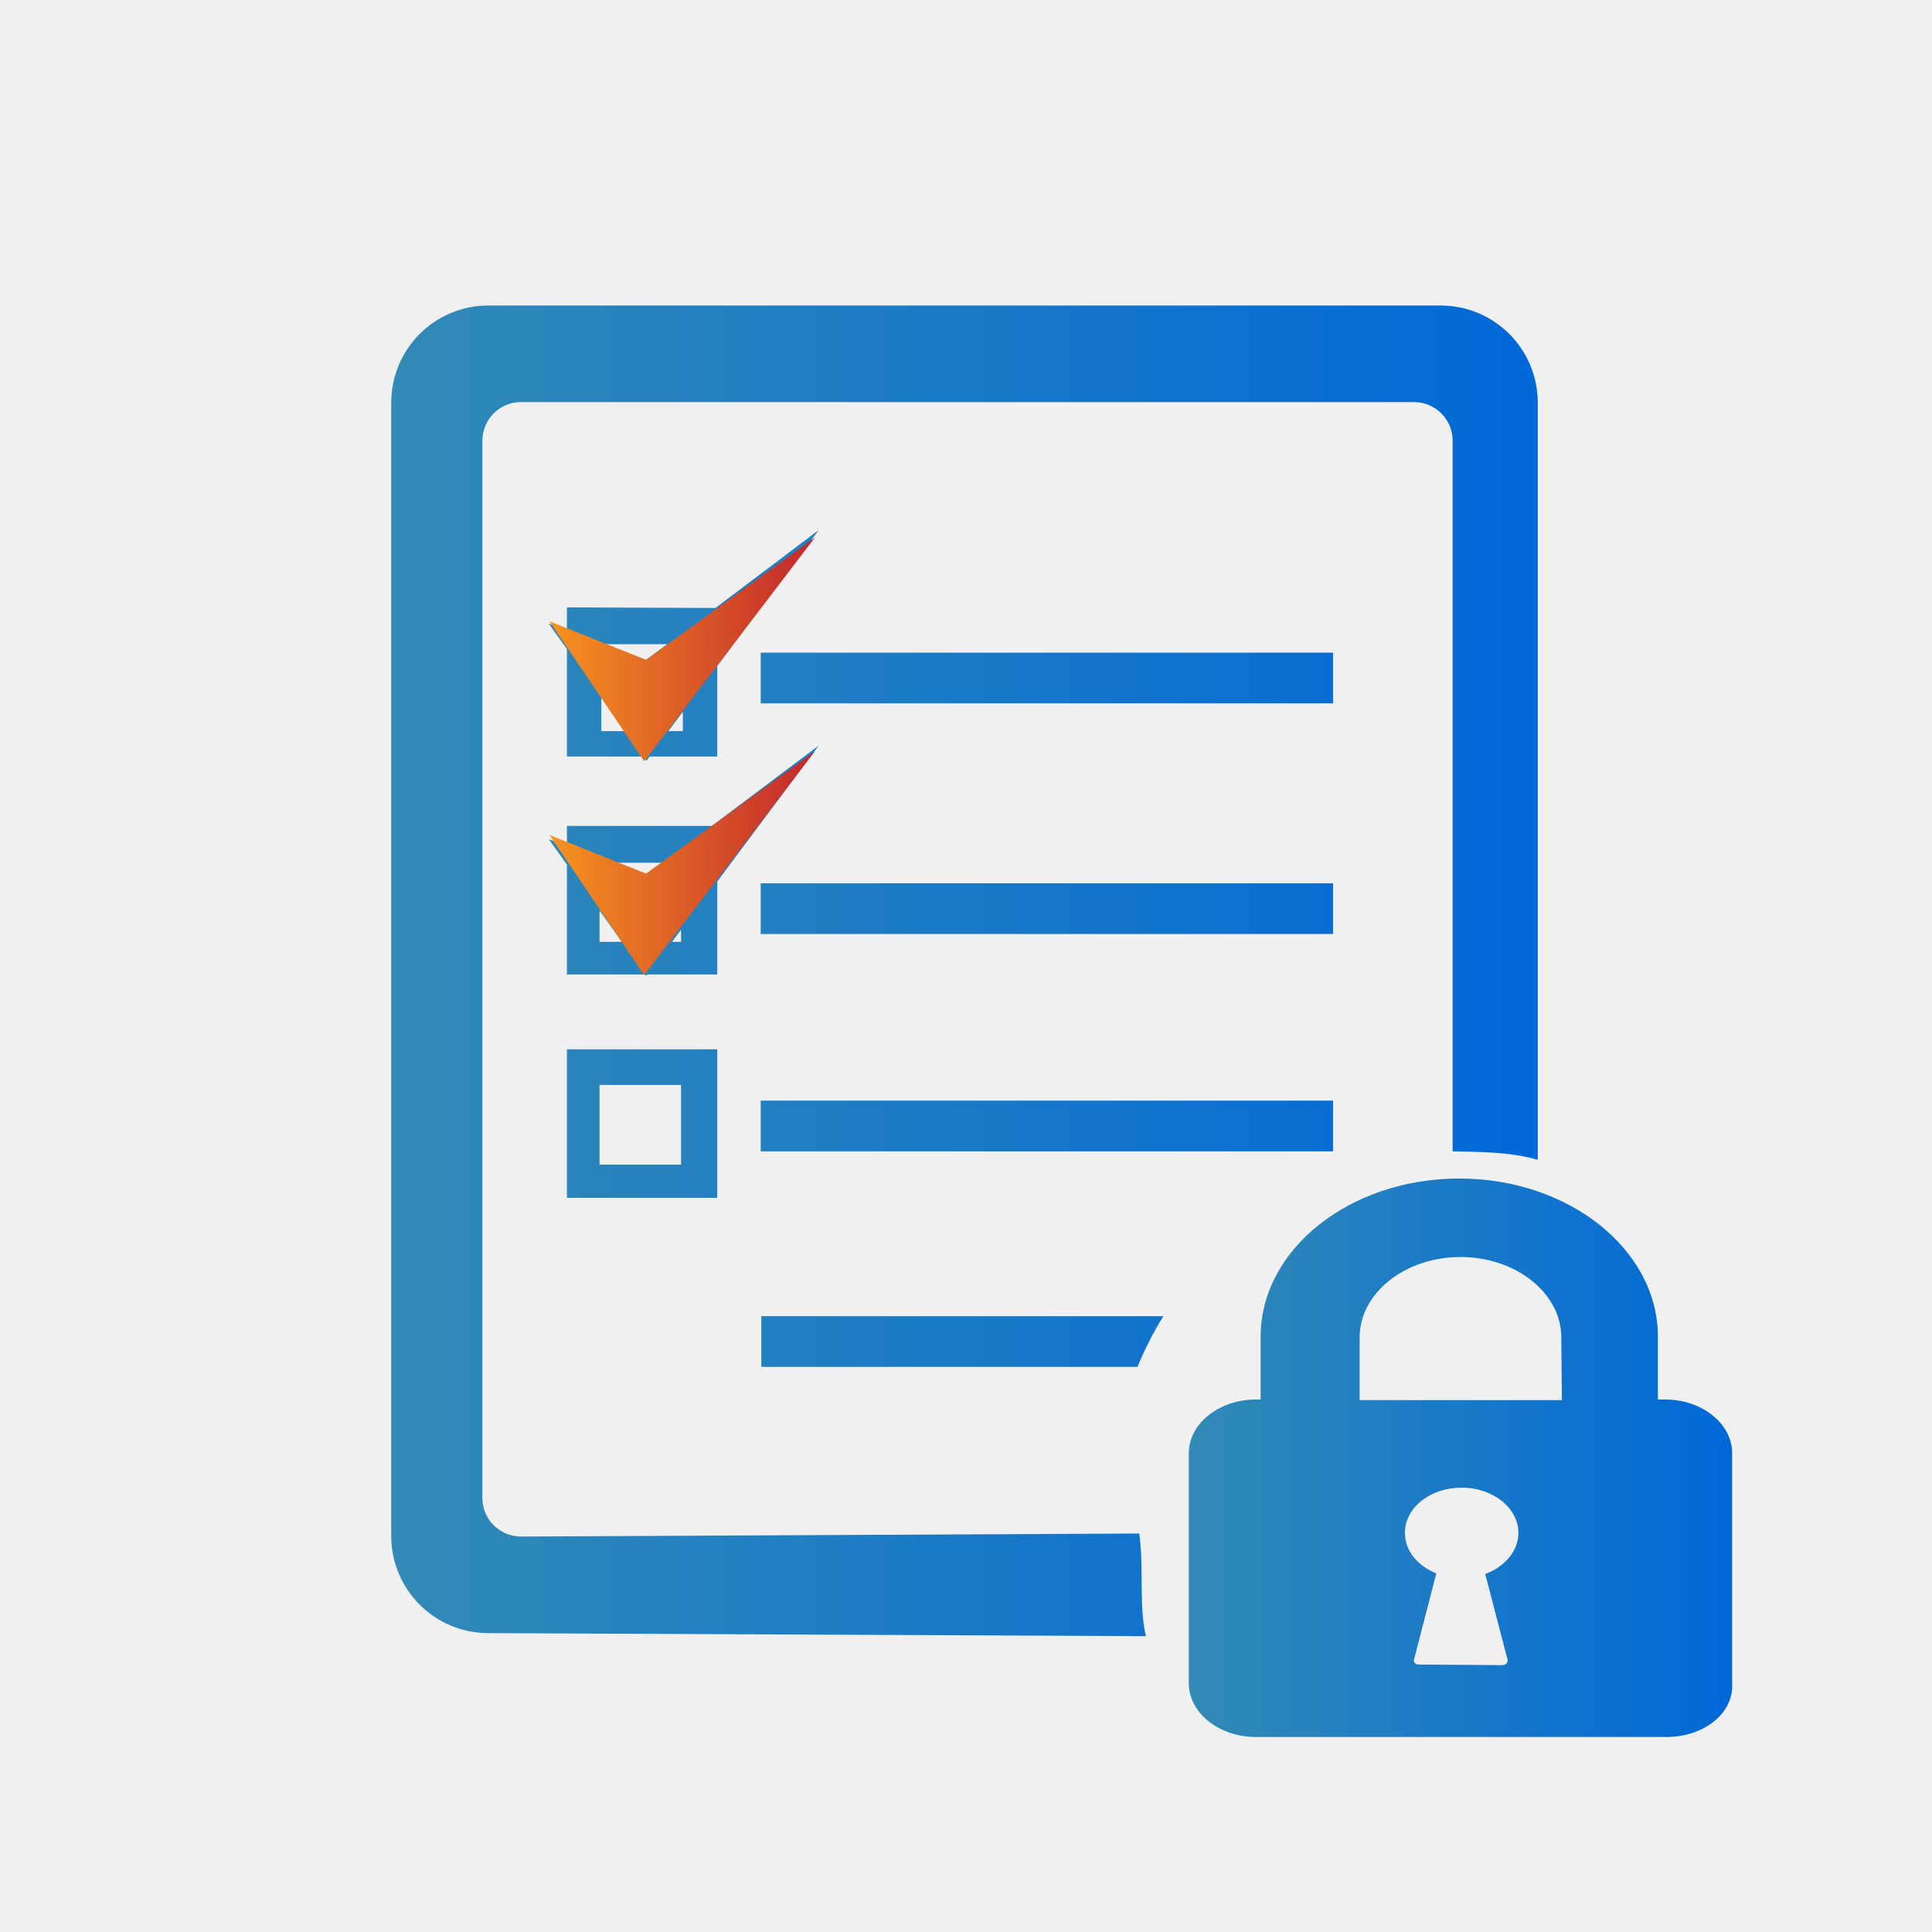
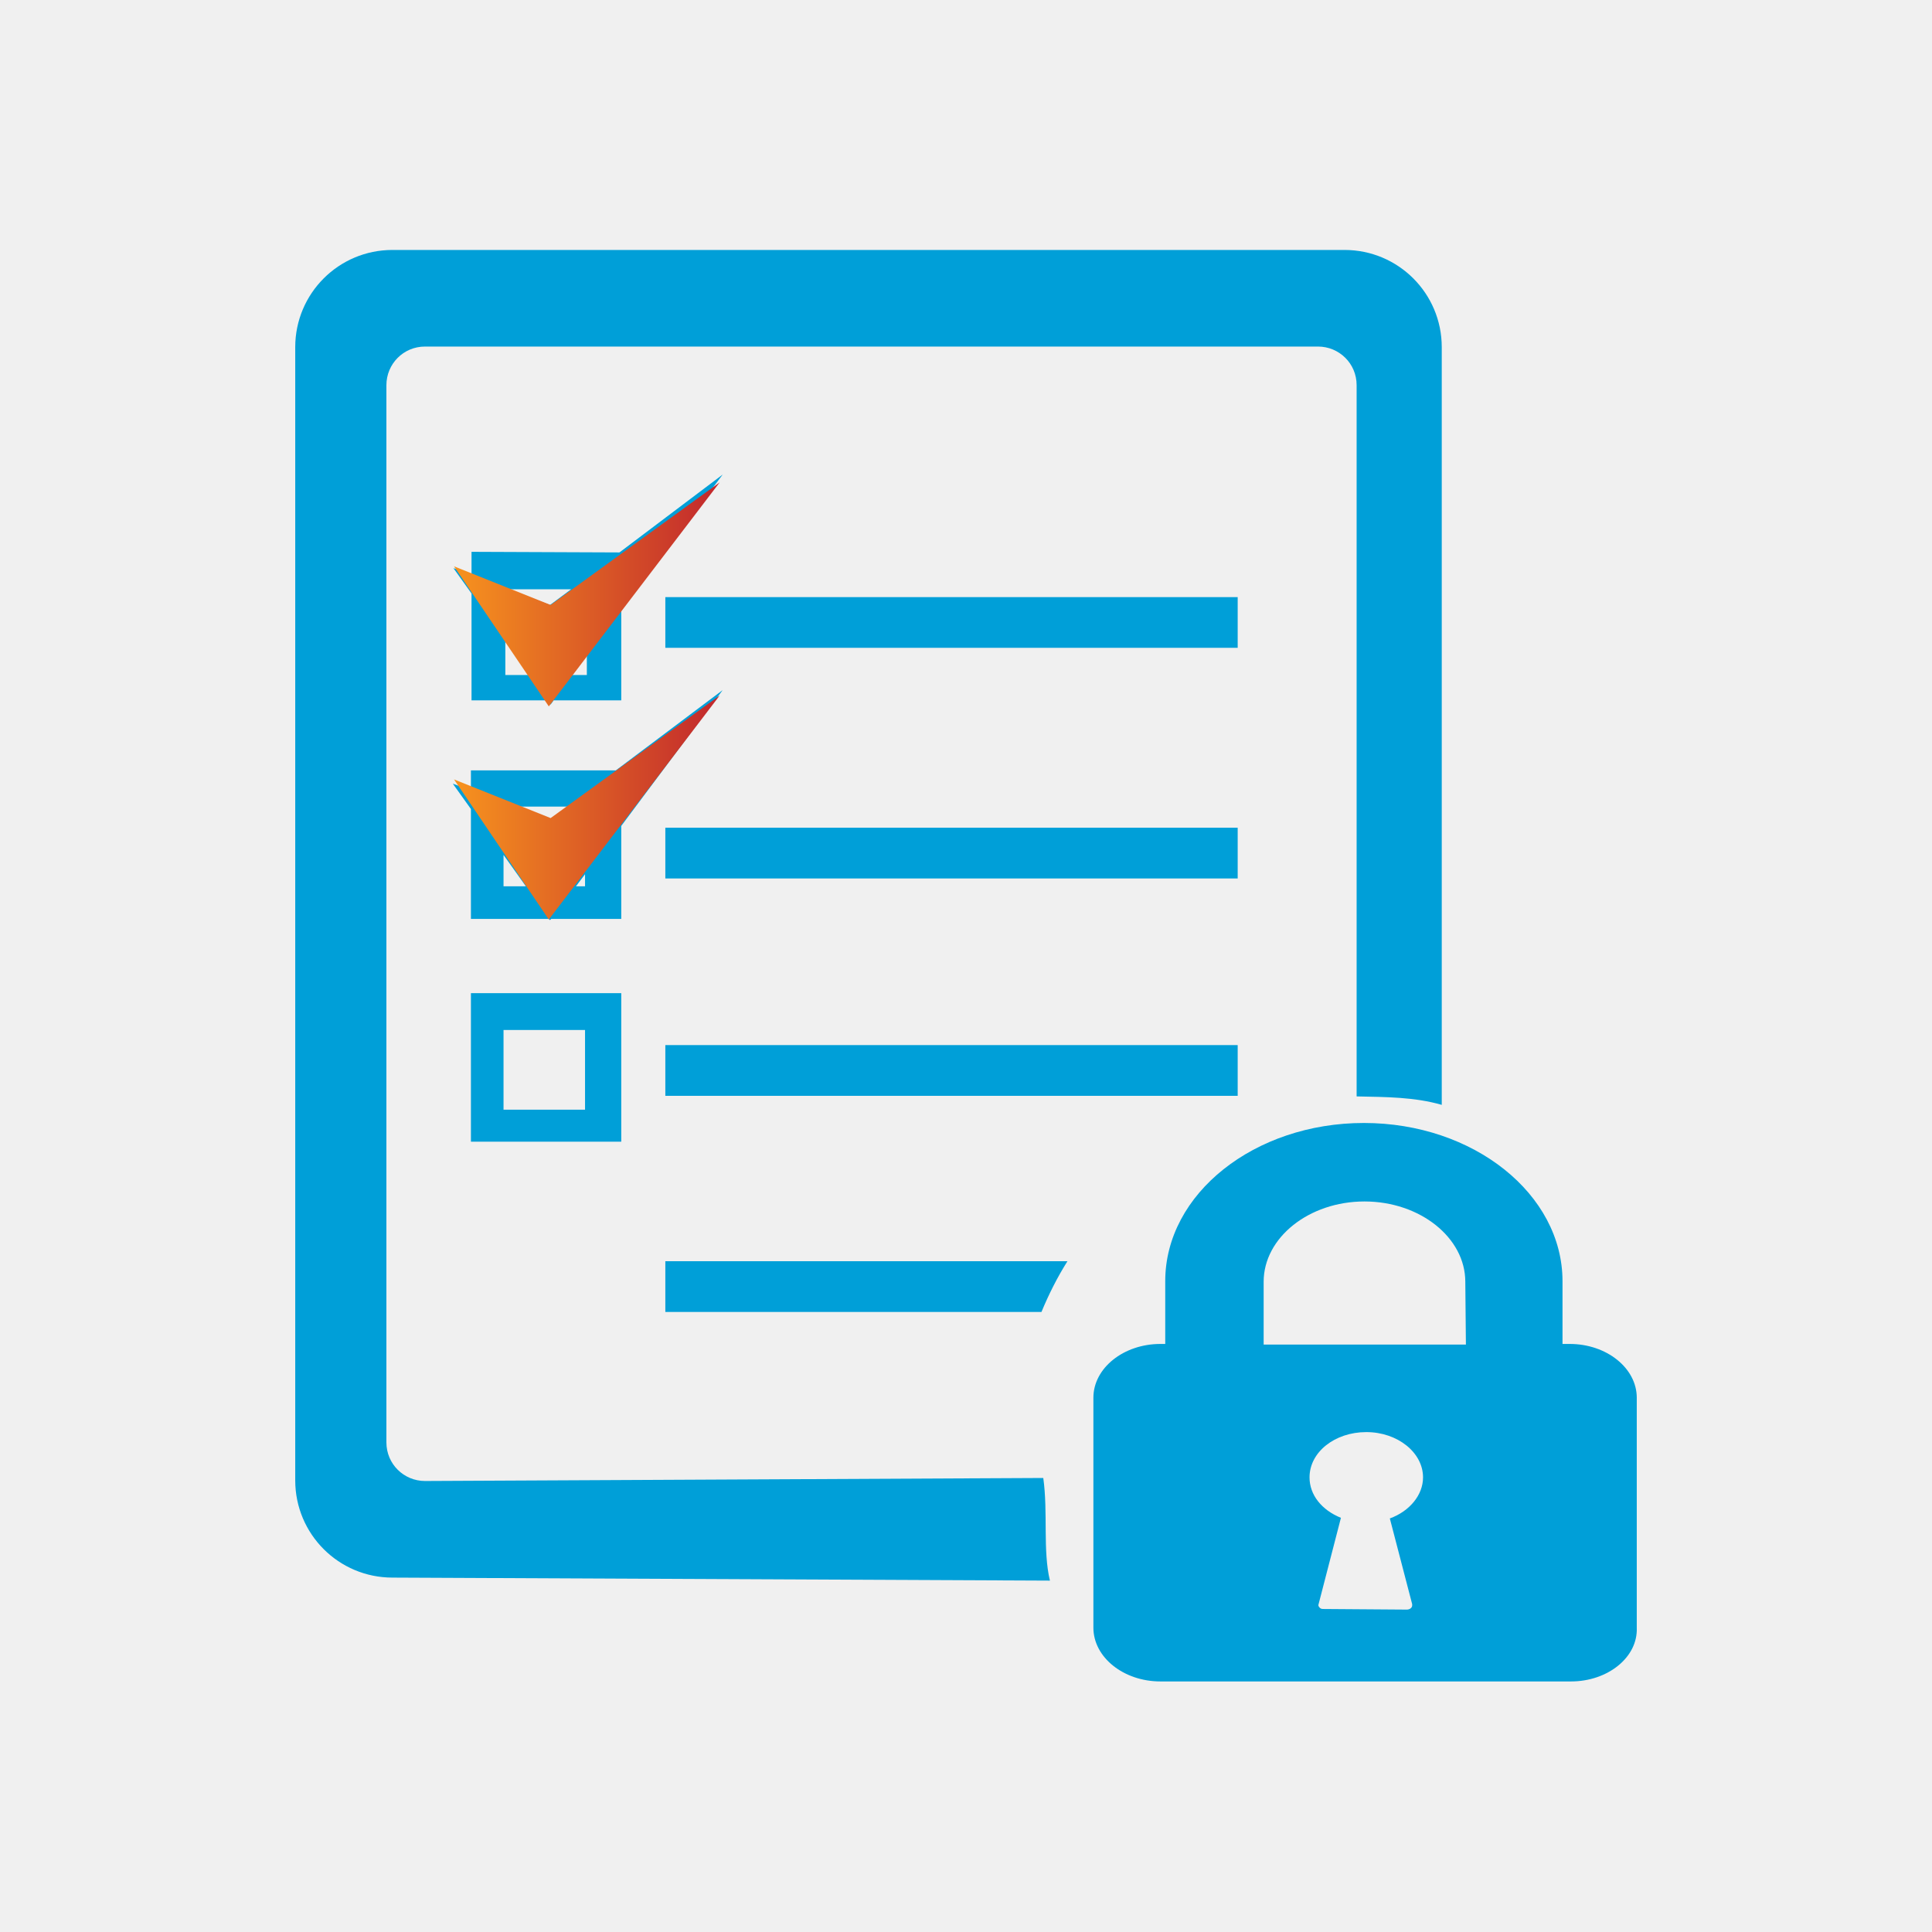
<svg xmlns="http://www.w3.org/2000/svg" version="1.1" id="Layer_1" x="0px" y="0px" viewBox="0 0 320 320" style="enable-background:new 0 0 320 320;" xml:space="preserve">
  <style type="text/css">
- 	.st0{opacity:5.000000e-02;fill:url(#SVGID_1_);}
- 	.st1{opacity:0.8;}
- 	.st2{fill:url(#SVGID_2_);}
- 	.st3{opacity:0.8;fill:url(#SVGID_3_);}
- 	.st4{opacity:0.8;fill:url(#SVGID_4_);}
- 	.st5{opacity:0.2;fill:url(#SVGID_5_);}
- 	.st6{fill:#0000FF;}
- 	.st7{fill:#E44235;}
- 	.st8{fill:#FFFFFF;}
- 	.st9{opacity:0.7;}
- 	.st10{opacity:0.72;stroke:#FFFFFF;stroke-miterlimit:10;}
- 	.st11{fill:none;stroke:url(#SVGID_6_);stroke-width:0.5;stroke-miterlimit:10;}
- 	.st12{fill:url(#SVGID_7_);}
- 	.st13{fill:url(#SVGID_8_);}
- 	.st14{fill:url(#SVGID_9_);}
- 	.st15{fill:url(#SVGID_10_);}
- 	.st16{fill:url(#SVGID_11_);}
- 	.st17{fill:url(#SVGID_12_);}
- 	.st18{opacity:0.5;fill:url(#SVGID_13_);}
- 	.st19{opacity:0.15;}
- 	.st20{fill:url(#SVGID_14_);}
- 	.st21{fill:#009FD8;}
- 	.st22{fill-rule:evenodd;clip-rule:evenodd;fill:#FFFFFF;}
- 	.st23{opacity:0.72;}
- 	.st24{fill:none;stroke:#FFFFFF;stroke-miterlimit:10;}
- 	.st25{fill:url(#SVGID_15_);}
- 	.st26{fill:url(#SVGID_16_);}
- 	.st27{fill:url(#SVGID_17_);}
- 	.st28{fill:url(#SVGID_18_);}
- 	.st29{fill:url(#SVGID_19_);}
- 	.st30{fill:url(#SVGID_20_);}
- 	.st31{fill:url(#SVGID_21_);}
- 	.st32{fill:url(#SVGID_22_);}
- 	.st33{fill:url(#SVGID_23_);}
- 	.st34{fill:url(#SVGID_24_);}
- 	.st35{fill:url(#SVGID_25_);}
- 	.st36{fill:url(#SVGID_26_);}
- 	.st37{fill:url(#SVGID_27_);}
- 	.st38{fill:url(#SVGID_28_);}
- 	.st39{fill:url(#SVGID_29_);}
- 	.st40{fill:url(#SVGID_30_);}
- 	.st41{fill:url(#SVGID_31_);}
- 	.st42{fill:url(#SVGID_32_);}
- 	.st43{opacity:0.22;fill:url(#SVGID_33_);}
- 	.st44{opacity:0.4;fill:#EAE9E8;}
- 	.st45{fill:url(#SVGID_34_);}
- 	.st46{fill:url(#SVGID_35_);}
- 	.st47{fill:url(#SVGID_36_);}
- 	.st48{fill:url(#SVGID_37_);}
- 	.st49{fill:url(#SVGID_38_);}
- 	.st50{fill:url(#SVGID_39_);}
- 	.st51{fill:url(#SVGID_40_);}
- 	.st52{fill:url(#SVGID_41_);}
- 	.st53{fill:url(#SVGID_42_);}
- 	.st54{fill:none;stroke:#999999;stroke-width:0.5;stroke-miterlimit:10;stroke-dasharray:1;}
- 	.st55{fill:url(#SVGID_43_);}
- 	.st56{fill:url(#SVGID_44_);}
- 	.st57{fill:url(#SVGID_45_);}
- 	.st58{fill:url(#SVGID_46_);}
- 	.st59{fill:url(#SVGID_47_);}
- 	.st60{fill:url(#SVGID_48_);}
- 	.st61{fill:url(#SVGID_49_);}
- 	.st62{fill:url(#SVGID_50_);}
- 	.st63{fill:url(#SVGID_51_);}
- 	.st64{fill:url(#SVGID_52_);}
- 	.st65{fill:url(#SVGID_53_);}
- 	.st66{fill:url(#SVGID_54_);}
- 	.st67{fill:url(#SVGID_55_);}
- 	.st68{fill:url(#SVGID_56_);}
- 	.st69{fill:url(#SVGID_57_);}
- 	.st70{fill:none;stroke:url(#SVGID_58_);stroke-width:0.5;stroke-miterlimit:10;stroke-dasharray:1;}
- 	.st71{fill:none;stroke:url(#SVGID_59_);stroke-width:0.5;stroke-miterlimit:10;stroke-dasharray:1;}
- 	.st72{fill:none;stroke:url(#SVGID_60_);stroke-width:0.5;stroke-miterlimit:10;stroke-dasharray:1;}
- 	.st73{fill:none;stroke:url(#SVGID_61_);stroke-width:0.5;stroke-miterlimit:10;stroke-dasharray:1;}
- 	.st74{fill:none;stroke:url(#SVGID_62_);stroke-width:0.5;stroke-miterlimit:10;stroke-dasharray:1;}
- 	.st75{fill:url(#SVGID_63_);}
- 	.st76{fill:url(#SVGID_64_);}
- 	.st77{fill:url(#SVGID_65_);}
- 	.st78{fill:url(#SVGID_66_);}
- 	.st79{fill:url(#SVGID_67_);}
- 	.st80{fill:url(#SVGID_68_);}
- 	.st81{fill:url(#SVGID_69_);}
- 	.st82{fill:url(#SVGID_70_);}
- 	.st83{fill:url(#SVGID_71_);}
- 	.st84{fill:url(#SVGID_72_);}
- 	.st85{fill:url(#SVGID_73_);}
- 	.st86{fill:none;stroke:url(#SVGID_74_);stroke-miterlimit:10;}
- 	.st87{fill:none;stroke:#0068D8;stroke-miterlimit:10;}
- 	.st88{fill:#F4F4F4;}
- 	.st89{fill-rule:evenodd;clip-rule:evenodd;fill:#009FD8;}
- 	.st90{opacity:0.4;fill-rule:evenodd;clip-rule:evenodd;fill:#EAE9E8;}
- 	.st91{fill-rule:evenodd;clip-rule:evenodd;fill:url(#SVGID_75_);}
- 	.st92{fill-rule:evenodd;clip-rule:evenodd;fill:url(#SVGID_76_);}
- 	.st93{fill-rule:evenodd;clip-rule:evenodd;fill:url(#SVGID_77_);}
- 	.st94{fill-rule:evenodd;clip-rule:evenodd;fill:url(#SVGID_78_);}
- 	.st95{fill-rule:evenodd;clip-rule:evenodd;fill:url(#SVGID_79_);}
- 	.st96{fill-rule:evenodd;clip-rule:evenodd;fill:url(#SVGID_80_);}
- 	.st97{fill-rule:evenodd;clip-rule:evenodd;fill:url(#SVGID_81_);}
- 	.st98{fill-rule:evenodd;clip-rule:evenodd;fill:url(#SVGID_82_);}
- 	.st99{fill-rule:evenodd;clip-rule:evenodd;fill:url(#SVGID_83_);}
- 	.st100{fill-rule:evenodd;clip-rule:evenodd;fill:url(#SVGID_84_);}
- 	.st101{fill-rule:evenodd;clip-rule:evenodd;fill:url(#SVGID_85_);}
- 	.st102{fill-rule:evenodd;clip-rule:evenodd;fill:url(#SVGID_86_);}
- 	.st103{fill-rule:evenodd;clip-rule:evenodd;fill:url(#SVGID_87_);}
- 	.st104{fill-rule:evenodd;clip-rule:evenodd;fill:url(#SVGID_88_);}
- 	.st105{fill-rule:evenodd;clip-rule:evenodd;fill:url(#SVGID_89_);}
- 	.st106{fill-rule:evenodd;clip-rule:evenodd;fill:url(#SVGID_90_);}
- 	.st107{fill-rule:evenodd;clip-rule:evenodd;fill:url(#SVGID_91_);}
- 	.st108{fill-rule:evenodd;clip-rule:evenodd;fill:url(#SVGID_92_);}
- 	.st109{fill-rule:evenodd;clip-rule:evenodd;fill:url(#SVGID_93_);}
- 	.st110{fill-rule:evenodd;clip-rule:evenodd;fill:url(#SVGID_94_);}
- 	.st111{fill-rule:evenodd;clip-rule:evenodd;fill:url(#SVGID_95_);}
- 	.st112{fill-rule:evenodd;clip-rule:evenodd;fill:url(#SVGID_96_);}
- 	.st113{fill-rule:evenodd;clip-rule:evenodd;fill:url(#SVGID_97_);}
- 	.st114{fill-rule:evenodd;clip-rule:evenodd;fill:url(#SVGID_98_);}
- 	.st115{fill-rule:evenodd;clip-rule:evenodd;fill:url(#SVGID_99_);}
- 	.st116{fill-rule:evenodd;clip-rule:evenodd;fill:url(#SVGID_100_);}
- 	.st117{fill-rule:evenodd;clip-rule:evenodd;fill:url(#SVGID_101_);}
- 	.st118{fill-rule:evenodd;clip-rule:evenodd;fill:url(#SVGID_102_);}
- 	.st119{fill-rule:evenodd;clip-rule:evenodd;fill:url(#SVGID_103_);}
- 	.st120{fill-rule:evenodd;clip-rule:evenodd;fill:url(#SVGID_104_);}
- 	.st121{fill-rule:evenodd;clip-rule:evenodd;fill:url(#SVGID_105_);}
- 	.st122{fill-rule:evenodd;clip-rule:evenodd;fill:url(#SVGID_106_);}
- 	.st123{fill-rule:evenodd;clip-rule:evenodd;fill:url(#SVGID_107_);}
- 	.st124{fill-rule:evenodd;clip-rule:evenodd;fill:url(#SVGID_108_);}
- 	.st125{fill-rule:evenodd;clip-rule:evenodd;fill:url(#SVGID_109_);}
- 	.st126{fill-rule:evenodd;clip-rule:evenodd;fill:url(#SVGID_110_);}
- 	.st127{fill-rule:evenodd;clip-rule:evenodd;fill:url(#SVGID_111_);}
- 	.st128{fill-rule:evenodd;clip-rule:evenodd;fill:url(#SVGID_112_);}
- 	.st129{fill-rule:evenodd;clip-rule:evenodd;fill:url(#SVGID_113_);}
- 	.st130{fill-rule:evenodd;clip-rule:evenodd;fill:url(#SVGID_114_);}
- 	.st131{fill-rule:evenodd;clip-rule:evenodd;fill:url(#SVGID_115_);}
- 	.st132{fill-rule:evenodd;clip-rule:evenodd;fill:url(#SVGID_116_);}
- 	.st133{fill-rule:evenodd;clip-rule:evenodd;fill:url(#SVGID_117_);}
- 	.st134{fill-rule:evenodd;clip-rule:evenodd;fill:url(#SVGID_118_);}
- 	.st135{fill-rule:evenodd;clip-rule:evenodd;fill:url(#SVGID_119_);}
- 	.st136{fill-rule:evenodd;clip-rule:evenodd;fill:url(#SVGID_120_);}
- 	.st137{fill-rule:evenodd;clip-rule:evenodd;fill:url(#SVGID_121_);}
- 	.st138{fill-rule:evenodd;clip-rule:evenodd;fill:url(#SVGID_122_);}
- 	.st139{fill-rule:evenodd;clip-rule:evenodd;fill:url(#SVGID_123_);}
- 	.st140{fill-rule:evenodd;clip-rule:evenodd;fill:url(#SVGID_124_);}
- 	.st141{opacity:0.2;fill-rule:evenodd;clip-rule:evenodd;fill:url(#SVGID_125_);}
- 	.st142{fill-rule:evenodd;clip-rule:evenodd;fill:url(#SVGID_126_);}
- 	.st143{fill-rule:evenodd;clip-rule:evenodd;fill:url(#SVGID_127_);}
- 	.st144{fill-rule:evenodd;clip-rule:evenodd;fill:url(#SVGID_128_);}
- 	.st145{fill-rule:evenodd;clip-rule:evenodd;fill:url(#SVGID_129_);}
- 	.st146{fill-rule:evenodd;clip-rule:evenodd;fill:url(#SVGID_130_);}
- 	.st147{fill-rule:evenodd;clip-rule:evenodd;fill:url(#SVGID_131_);}
- 	.st148{fill-rule:evenodd;clip-rule:evenodd;fill:url(#SVGID_132_);}
- 	.st149{fill-rule:evenodd;clip-rule:evenodd;fill:url(#SVGID_133_);}
- 	.st150{fill-rule:evenodd;clip-rule:evenodd;fill:url(#SVGID_134_);}
- 	.st151{fill-rule:evenodd;clip-rule:evenodd;fill:url(#SVGID_135_);}
- 	.st152{fill-rule:evenodd;clip-rule:evenodd;fill:url(#SVGID_136_);}
- 	.st153{fill-rule:evenodd;clip-rule:evenodd;fill:url(#SVGID_137_);}
- 	.st154{fill-rule:evenodd;clip-rule:evenodd;fill:url(#SVGID_138_);}
- 	.st155{fill-rule:evenodd;clip-rule:evenodd;fill:url(#SVGID_139_);}
- 	.st156{fill-rule:evenodd;clip-rule:evenodd;fill:url(#SVGID_140_);}
- 	.st157{fill-rule:evenodd;clip-rule:evenodd;fill:url(#SVGID_141_);}
- 	.st158{fill-rule:evenodd;clip-rule:evenodd;fill:url(#SVGID_142_);}
- 	.st159{fill-rule:evenodd;clip-rule:evenodd;fill:url(#SVGID_143_);}
- 	.st160{fill-rule:evenodd;clip-rule:evenodd;fill:url(#SVGID_144_);}
- 	.st161{fill-rule:evenodd;clip-rule:evenodd;fill:url(#SVGID_145_);}
- 	.st162{fill-rule:evenodd;clip-rule:evenodd;fill:url(#SVGID_146_);}
- 	.st163{fill-rule:evenodd;clip-rule:evenodd;fill:url(#SVGID_147_);}
- 	.st164{fill-rule:evenodd;clip-rule:evenodd;fill:url(#SVGID_148_);}
- 	.st165{fill-rule:evenodd;clip-rule:evenodd;fill:url(#SVGID_149_);}
- 	.st166{fill-rule:evenodd;clip-rule:evenodd;fill:url(#SVGID_150_);}
- 	.st167{fill-rule:evenodd;clip-rule:evenodd;fill:url(#SVGID_151_);}
- 	.st168{fill-rule:evenodd;clip-rule:evenodd;fill:url(#SVGID_152_);}
- 	.st169{fill-rule:evenodd;clip-rule:evenodd;fill:url(#SVGID_153_);}
- 	.st170{fill-rule:evenodd;clip-rule:evenodd;fill:url(#SVGID_154_);}
- 	.st171{fill-rule:evenodd;clip-rule:evenodd;fill:url(#SVGID_155_);}
- 	.st172{fill-rule:evenodd;clip-rule:evenodd;fill:url(#SVGID_156_);}
- 	.st173{fill-rule:evenodd;clip-rule:evenodd;fill:url(#SVGID_157_);}
- 	.st174{fill-rule:evenodd;clip-rule:evenodd;fill:url(#SVGID_158_);}
- 	.st175{fill-rule:evenodd;clip-rule:evenodd;fill:url(#SVGID_159_);}
- 	.st176{fill-rule:evenodd;clip-rule:evenodd;fill:url(#SVGID_160_);}
- 	.st177{fill-rule:evenodd;clip-rule:evenodd;fill:url(#SVGID_161_);}
- 	.st178{fill-rule:evenodd;clip-rule:evenodd;fill:url(#SVGID_162_);}
- 	.st179{fill-rule:evenodd;clip-rule:evenodd;fill:url(#SVGID_163_);}
- 	.st180{fill-rule:evenodd;clip-rule:evenodd;fill:url(#SVGID_164_);}
- 	.st181{fill-rule:evenodd;clip-rule:evenodd;fill:url(#SVGID_165_);}
- 	.st182{fill-rule:evenodd;clip-rule:evenodd;fill:url(#SVGID_166_);}
- 	.st183{fill-rule:evenodd;clip-rule:evenodd;fill:url(#SVGID_167_);}
- 	.st184{fill-rule:evenodd;clip-rule:evenodd;fill:url(#SVGID_168_);}
- 	.st185{fill-rule:evenodd;clip-rule:evenodd;fill:url(#SVGID_169_);}
- 	.st186{fill-rule:evenodd;clip-rule:evenodd;fill:url(#SVGID_170_);}
- 	.st187{fill-rule:evenodd;clip-rule:evenodd;fill:url(#SVGID_171_);}
- 	.st188{fill-rule:evenodd;clip-rule:evenodd;fill:url(#SVGID_172_);}
- 	.st189{fill-rule:evenodd;clip-rule:evenodd;fill:url(#SVGID_173_);}
- 	.st190{fill-rule:evenodd;clip-rule:evenodd;fill:url(#SVGID_174_);}
- 	.st191{fill-rule:evenodd;clip-rule:evenodd;fill:url(#SVGID_175_);}
- 	.st192{fill-rule:evenodd;clip-rule:evenodd;fill:url(#SVGID_176_);}
- 	.st193{fill-rule:evenodd;clip-rule:evenodd;fill:url(#SVGID_177_);}
- 	.st194{fill-rule:evenodd;clip-rule:evenodd;fill:url(#SVGID_178_);}
- 	.st195{fill-rule:evenodd;clip-rule:evenodd;fill:url(#SVGID_179_);}
- 	.st196{fill-rule:evenodd;clip-rule:evenodd;fill:url(#SVGID_180_);}
- 	.st197{fill-rule:evenodd;clip-rule:evenodd;fill:url(#SVGID_181_);}
- 	.st198{fill-rule:evenodd;clip-rule:evenodd;fill:url(#SVGID_182_);}
- 	.st199{fill-rule:evenodd;clip-rule:evenodd;fill:url(#SVGID_183_);}
- 	.st200{fill-rule:evenodd;clip-rule:evenodd;fill:url(#SVGID_184_);}
- 	.st201{fill-rule:evenodd;clip-rule:evenodd;fill:url(#SVGID_185_);}
- 	.st202{fill-rule:evenodd;clip-rule:evenodd;fill:url(#SVGID_186_);}
- 	.st203{fill-rule:evenodd;clip-rule:evenodd;fill:url(#SVGID_187_);}
- 	.st204{fill-rule:evenodd;clip-rule:evenodd;fill:url(#SVGID_188_);}
- 	.st205{fill-rule:evenodd;clip-rule:evenodd;fill:url(#SVGID_189_);}
- 	.st206{fill-rule:evenodd;clip-rule:evenodd;fill:url(#SVGID_190_);}
- 	.st207{fill-rule:evenodd;clip-rule:evenodd;fill:url(#SVGID_191_);}
- 	.st208{fill-rule:evenodd;clip-rule:evenodd;fill:url(#SVGID_192_);}
- 	.st209{fill-rule:evenodd;clip-rule:evenodd;fill:url(#SVGID_193_);}
- 	.st210{fill-rule:evenodd;clip-rule:evenodd;fill:url(#SVGID_194_);}
- 	.st211{fill-rule:evenodd;clip-rule:evenodd;fill:url(#SVGID_195_);}
- 	.st212{fill-rule:evenodd;clip-rule:evenodd;fill:url(#SVGID_196_);}
- 	.st213{fill-rule:evenodd;clip-rule:evenodd;fill:url(#SVGID_197_);}
- 	.st214{fill-rule:evenodd;clip-rule:evenodd;fill:url(#SVGID_198_);}
- 	.st215{fill-rule:evenodd;clip-rule:evenodd;fill:url(#SVGID_199_);}
- 	.st216{fill-rule:evenodd;clip-rule:evenodd;fill:url(#SVGID_200_);}
- 	.st217{fill-rule:evenodd;clip-rule:evenodd;fill:url(#SVGID_201_);}
- 	.st218{fill-rule:evenodd;clip-rule:evenodd;fill:url(#SVGID_202_);}
- 	.st219{fill-rule:evenodd;clip-rule:evenodd;fill:url(#SVGID_203_);}
- 	.st220{fill-rule:evenodd;clip-rule:evenodd;fill:url(#SVGID_204_);}
- 	.st221{fill-rule:evenodd;clip-rule:evenodd;fill:url(#SVGID_205_);}
- 	.st222{fill-rule:evenodd;clip-rule:evenodd;fill:url(#SVGID_206_);}
- 	.st223{fill-rule:evenodd;clip-rule:evenodd;fill:url(#SVGID_207_);}
- 	.st224{opacity:0.2;fill-rule:evenodd;clip-rule:evenodd;fill:url(#SVGID_208_);}
- 	.st225{fill:url(#SVGID_209_);}
- 	.st226{fill:url(#SVGID_210_);}
- 	.st227{fill:#FFFFFF;stroke:url(#SVGID_211_);stroke-miterlimit:10;}
- 	.st228{fill:url(#SVGID_212_);}
- 	.st229{fill:url(#SVGID_213_);}
- 	.st230{fill:url(#SVGID_214_);}
- 	.st231{fill:url(#SVGID_215_);}
- 	.st232{fill:#FFFFFF;stroke:url(#SVGID_216_);stroke-miterlimit:10;}
- 	.st233{fill:url(#SVGID_217_);}
- 	.st234{fill:url(#SVGID_218_);}
- 	.st235{fill:url(#SVGID_219_);}
- 	.st236{fill:url(#SVGID_220_);}
- 	.st237{opacity:0.1;fill:url(#SVGID_221_);}
- 	.st238{fill:url(#SVGID_222_);}
- 	.st239{fill:url(#SVGID_223_);}
- 	.st240{fill:url(#SVGID_224_);}
- 	.st241{fill:url(#SVGID_225_);}
- 	.st242{fill:url(#SVGID_226_);}
- 	.st243{fill:url(#SVGID_227_);}
- 	.st244{fill:url(#SVGID_228_);}
- 	.st245{fill:url(#SVGID_229_);}
- 	.st246{fill:url(#SVGID_230_);}
- 	.st247{fill:url(#SVGID_231_);}
- 	.st248{fill:url(#SVGID_232_);}
- 	.st249{fill:url(#SVGID_233_);}
- 	.st250{fill:url(#SVGID_234_);}
- 	.st251{fill:url(#SVGID_235_);}
- 	.st252{fill:url(#SVGID_236_);}
- 	.st253{fill:url(#SVGID_237_);}
- 	.st254{fill:url(#SVGID_238_);}
- 	.st255{fill:url(#SVGID_239_);}
- 	.st256{fill:url(#SVGID_240_);}
- 	.st257{fill:url(#SVGID_241_);}
- 	.st258{fill:url(#SVGID_242_);}
- 	.st259{fill:url(#SVGID_243_);}
- 	.st260{fill:url(#SVGID_244_);}
- 	.st261{fill:url(#SVGID_245_);}
- 	.st262{fill:url(#SVGID_246_);}
- 	.st263{fill:url(#SVGID_247_);}
- 	.st264{fill:url(#SVGID_248_);}
- 	.st265{fill:url(#SVGID_249_);}
- 	.st266{fill:url(#SVGID_250_);}
- 	.st267{fill:url(#SVGID_251_);}
- 	.st268{fill:url(#SVGID_252_);}
- 	.st269{fill:url(#SVGID_253_);}
- 	.st270{fill:url(#SVGID_254_);}
- 	.st271{fill:url(#SVGID_255_);}
- 	.st272{fill:url(#SVGID_256_);}
- 	.st273{fill:url(#SVGID_257_);}
- 	.st274{fill:url(#SVGID_258_);}
- 	.st275{fill:url(#SVGID_259_);}
- 	.st276{fill:url(#SVGID_260_);}
- 	.st277{fill:url(#SVGID_261_);}
- 	.st278{fill:url(#SVGID_262_);}
- 	.st279{fill:url(#SVGID_263_);}
- 	.st280{fill:url(#SVGID_264_);}
- 	.st281{fill:#FFFFFF;stroke:url(#SVGID_265_);stroke-width:9;stroke-miterlimit:10;}
- 	.st282{fill:url(#SVGID_266_);}
- 	.st283{fill:url(#SVGID_267_);}
- 	.st284{fill:url(#SVGID_268_);}
- 	.st285{fill:url(#SVGID_269_);}
- 	.st286{fill:url(#SVGID_270_);}
- 	.st287{fill:url(#SVGID_271_);}
- 	.st288{fill:url(#SVGID_272_);}
- 	.st289{fill:url(#SVGID_273_);}
- 	.st290{fill:url(#SVGID_274_);}
- 	.st291{fill:url(#SVGID_275_);}
- 	.st292{fill:url(#SVGID_276_);}
- 	.st293{fill:url(#SVGID_277_);}
- 	.st294{fill:url(#SVGID_278_);}
- 	.st295{fill:url(#SVGID_279_);}
- 	.st296{fill:url(#SVGID_280_);}
- 	.st297{fill:url(#SVGID_281_);}
- 	.st298{fill:url(#SVGID_282_);}
- 	.st299{fill:url(#SVGID_283_);}
- 	.st300{fill:url(#SVGID_284_);}
- 	.st301{fill-rule:evenodd;clip-rule:evenodd;fill:url(#SVGID_285_);}
- 	.st302{fill-rule:evenodd;clip-rule:evenodd;fill:url(#SVGID_286_);}
- 	.st303{fill:url(#SVGID_287_);}
+ 	.st0{opacity:5.000000e-02;fill:url(#SVGID_3_);enable-background:new    ;}
+ 	.st1{opacity:0.7;}
+ 	.st2{fill:#009FD8;}
+ 	.st3{opacity:0.2;fill:#008CB2;enable-background:new    ;}
+ 	.st4{fill:#E44235;}
+ 	.st5{fill:#FFFFFF;}
+ 	.st6{opacity:0.72;stroke:#FFFFFF;stroke-miterlimit:10;enable-background:new    ;}
+ 	.st7{fill:none;stroke:url(#SVGID_4_);stroke-width:0.5;stroke-miterlimit:10;}
+ 	.st8{fill:#0084A3;}
+ 	.st9{fill:#0094BC;}
+ 	.st10{fill-rule:evenodd;clip-rule:evenodd;fill:#FFFFFF;}
+ 	.st11{opacity:0.8;}
+ 	.st12{opacity:0.72;}
+ 	.st13{fill:none;stroke:#FFFFFF;stroke-miterlimit:10;}
+ 	.st14{fill:url(#SVGID_5_);}
+ 	.st15{fill:url(#SVGID_6_);}
+ 	.st16{fill:url(#SVGID_7_);}
+ 	.st17{fill:url(#SVGID_8_);}
+ 	.st18{fill:url(#SVGID_9_);}
+ 	.st19{fill:url(#SVGID_10_);}
+ 	.st20{fill:url(#SVGID_11_);}
+ 	.st21{fill:url(#SVGID_12_);}
+ 	.st22{fill:url(#SVGID_13_);}
+ 	.st23{fill:url(#SVGID_14_);}
+ 	.st24{fill:url(#SVGID_15_);}
+ 	.st25{fill:url(#SVGID_16_);}
+ 	.st26{fill:url(#SVGID_17_);}
+ 	.st27{fill:url(#SVGID_18_);}
+ 	.st28{opacity:0.1;fill:#0084A3;enable-background:new    ;}
+ 	.st29{opacity:0.4;fill:#EAE9E8;enable-background:new    ;}
+ 	.st30{fill:none;stroke:#999999;stroke-width:0.5;stroke-miterlimit:10;stroke-dasharray:1;}
+ 	.st31{fill:url(#SVGID_19_);}
+ 	.st32{fill:url(#SVGID_20_);}
+ 	.st33{fill:url(#SVGID_21_);}
+ 	.st34{fill:url(#SVGID_22_);}
+ 	.st35{fill:url(#SVGID_23_);}
+ 	.st36{fill:url(#SVGID_24_);}
+ 	.st37{fill:url(#SVGID_25_);}
+ 	.st38{fill:url(#SVGID_26_);}
+ 	.st39{fill:url(#SVGID_27_);}
+ 	.st40{fill:url(#SVGID_28_);}
+ 	.st41{fill:url(#SVGID_29_);}
+ 	.st42{fill:url(#SVGID_30_);}
+ 	.st43{fill:url(#SVGID_31_);}
+ 	.st44{fill:url(#SVGID_32_);}
+ 	.st45{fill:url(#SVGID_33_);}
+ 	.st46{fill:none;stroke:#009FD8;stroke-width:0.5;stroke-miterlimit:10;stroke-dasharray:1;}
+ 	.st47{fill:url(#SVGID_34_);}
+ 	.st48{opacity:0.72;enable-background:new    ;}
+ 	.st49{fill:none;stroke:#009FD8;stroke-miterlimit:10;}
+ 	.st50{fill:none;stroke:#0068D8;stroke-miterlimit:10;}
+ 	.st51{fill:#F4F4F4;}
+ 	.st52{fill-rule:evenodd;clip-rule:evenodd;fill:#009FD8;}
+ 	.st53{opacity:0.4;fill-rule:evenodd;clip-rule:evenodd;fill:#EAE9E8;enable-background:new    ;}
+ 	.st54{opacity:0.2;fill-rule:evenodd;clip-rule:evenodd;fill:url(#SVGID_35_);enable-background:new    ;}
+ 	.st55{fill-rule:evenodd;clip-rule:evenodd;fill:url(#SVGID_36_);}
+ 	.st56{fill-rule:evenodd;clip-rule:evenodd;fill:url(#SVGID_37_);}
+ 	.st57{fill-rule:evenodd;clip-rule:evenodd;fill:url(#SVGID_38_);}
+ 	.st58{fill-rule:evenodd;clip-rule:evenodd;fill:url(#SVGID_39_);}
+ 	.st59{fill-rule:evenodd;clip-rule:evenodd;fill:url(#SVGID_40_);}
+ 	.st60{fill-rule:evenodd;clip-rule:evenodd;fill:url(#SVGID_41_);}
+ 	.st61{fill-rule:evenodd;clip-rule:evenodd;fill:url(#SVGID_42_);}
+ 	.st62{fill-rule:evenodd;clip-rule:evenodd;fill:url(#SVGID_43_);}
+ 	.st63{fill-rule:evenodd;clip-rule:evenodd;fill:url(#SVGID_44_);}
+ 	.st64{fill-rule:evenodd;clip-rule:evenodd;fill:url(#SVGID_45_);}
+ 	.st65{fill-rule:evenodd;clip-rule:evenodd;fill:url(#SVGID_46_);}
+ 	.st66{fill-rule:evenodd;clip-rule:evenodd;fill:url(#SVGID_47_);}
+ 	.st67{fill-rule:evenodd;clip-rule:evenodd;fill:url(#SVGID_48_);}
+ 	.st68{fill-rule:evenodd;clip-rule:evenodd;fill:url(#SVGID_49_);}
+ 	.st69{fill-rule:evenodd;clip-rule:evenodd;fill:url(#SVGID_50_);}
+ 	.st70{fill-rule:evenodd;clip-rule:evenodd;fill:url(#SVGID_51_);}
+ 	.st71{fill-rule:evenodd;clip-rule:evenodd;fill:url(#SVGID_52_);}
+ 	.st72{fill-rule:evenodd;clip-rule:evenodd;fill:url(#SVGID_53_);}
+ 	.st73{fill-rule:evenodd;clip-rule:evenodd;fill:url(#SVGID_54_);}
+ 	.st74{fill-rule:evenodd;clip-rule:evenodd;fill:url(#SVGID_55_);}
+ 	.st75{fill-rule:evenodd;clip-rule:evenodd;fill:url(#SVGID_56_);}
+ 	.st76{fill-rule:evenodd;clip-rule:evenodd;fill:url(#SVGID_57_);}
+ 	.st77{fill-rule:evenodd;clip-rule:evenodd;fill:url(#SVGID_58_);}
+ 	.st78{fill-rule:evenodd;clip-rule:evenodd;fill:url(#SVGID_59_);}
+ 	.st79{fill-rule:evenodd;clip-rule:evenodd;fill:url(#SVGID_60_);}
+ 	.st80{fill-rule:evenodd;clip-rule:evenodd;fill:url(#SVGID_61_);}
+ 	.st81{fill-rule:evenodd;clip-rule:evenodd;fill:url(#SVGID_62_);}
+ 	.st82{fill-rule:evenodd;clip-rule:evenodd;fill:url(#SVGID_63_);}
+ 	.st83{fill-rule:evenodd;clip-rule:evenodd;fill:url(#SVGID_64_);}
+ 	.st84{fill-rule:evenodd;clip-rule:evenodd;fill:url(#SVGID_65_);}
+ 	.st85{fill-rule:evenodd;clip-rule:evenodd;fill:url(#SVGID_66_);}
+ 	.st86{fill-rule:evenodd;clip-rule:evenodd;fill:url(#SVGID_67_);}
+ 	.st87{fill-rule:evenodd;clip-rule:evenodd;fill:url(#SVGID_68_);}
+ 	.st88{fill-rule:evenodd;clip-rule:evenodd;fill:url(#SVGID_69_);}
+ 	.st89{fill-rule:evenodd;clip-rule:evenodd;fill:url(#SVGID_70_);}
+ 	.st90{fill-rule:evenodd;clip-rule:evenodd;fill:url(#SVGID_71_);}
+ 	.st91{fill-rule:evenodd;clip-rule:evenodd;fill:url(#SVGID_72_);}
+ 	.st92{fill-rule:evenodd;clip-rule:evenodd;fill:url(#SVGID_73_);}
+ 	.st93{fill-rule:evenodd;clip-rule:evenodd;fill:url(#SVGID_74_);}
+ 	.st94{fill-rule:evenodd;clip-rule:evenodd;fill:url(#SVGID_75_);}
+ 	.st95{fill-rule:evenodd;clip-rule:evenodd;fill:url(#SVGID_76_);}
+ 	.st96{fill-rule:evenodd;clip-rule:evenodd;fill:url(#SVGID_77_);}
+ 	.st97{fill-rule:evenodd;clip-rule:evenodd;fill:url(#SVGID_78_);}
+ 	.st98{fill-rule:evenodd;clip-rule:evenodd;fill:url(#SVGID_79_);}
+ 	.st99{fill-rule:evenodd;clip-rule:evenodd;fill:url(#SVGID_80_);}
+ 	.st100{fill-rule:evenodd;clip-rule:evenodd;fill:url(#SVGID_81_);}
+ 	.st101{fill-rule:evenodd;clip-rule:evenodd;fill:url(#SVGID_82_);}
+ 	.st102{fill-rule:evenodd;clip-rule:evenodd;fill:url(#SVGID_83_);}
+ 	.st103{fill-rule:evenodd;clip-rule:evenodd;fill:url(#SVGID_84_);}
+ 	.st104{fill-rule:evenodd;clip-rule:evenodd;fill:url(#SVGID_85_);}
+ 	.st105{fill-rule:evenodd;clip-rule:evenodd;fill:url(#SVGID_86_);}
+ 	.st106{fill-rule:evenodd;clip-rule:evenodd;fill:url(#SVGID_87_);}
+ 	.st107{fill-rule:evenodd;clip-rule:evenodd;fill:url(#SVGID_88_);}
+ 	.st108{fill-rule:evenodd;clip-rule:evenodd;fill:url(#SVGID_89_);}
+ 	.st109{fill-rule:evenodd;clip-rule:evenodd;fill:url(#SVGID_90_);}
+ 	.st110{fill-rule:evenodd;clip-rule:evenodd;fill:url(#SVGID_91_);}
+ 	.st111{fill-rule:evenodd;clip-rule:evenodd;fill:url(#SVGID_92_);}
+ 	.st112{fill-rule:evenodd;clip-rule:evenodd;fill:url(#SVGID_93_);}
+ 	.st113{fill-rule:evenodd;clip-rule:evenodd;fill:url(#SVGID_94_);}
+ 	.st114{fill-rule:evenodd;clip-rule:evenodd;fill:url(#SVGID_95_);}
+ 	.st115{fill-rule:evenodd;clip-rule:evenodd;fill:url(#SVGID_96_);}
+ 	.st116{fill-rule:evenodd;clip-rule:evenodd;fill:url(#SVGID_97_);}
+ 	.st117{fill-rule:evenodd;clip-rule:evenodd;fill:url(#SVGID_98_);}
+ 	.st118{fill-rule:evenodd;clip-rule:evenodd;fill:url(#SVGID_99_);}
+ 	.st119{fill-rule:evenodd;clip-rule:evenodd;fill:url(#SVGID_100_);}
+ 	.st120{fill-rule:evenodd;clip-rule:evenodd;fill:url(#SVGID_101_);}
+ 	.st121{fill-rule:evenodd;clip-rule:evenodd;fill:url(#SVGID_102_);}
+ 	.st122{fill-rule:evenodd;clip-rule:evenodd;fill:url(#SVGID_103_);}
+ 	.st123{fill-rule:evenodd;clip-rule:evenodd;fill:url(#SVGID_104_);}
+ 	.st124{fill-rule:evenodd;clip-rule:evenodd;fill:url(#SVGID_105_);}
+ 	.st125{fill-rule:evenodd;clip-rule:evenodd;fill:url(#SVGID_106_);}
+ 	.st126{fill-rule:evenodd;clip-rule:evenodd;fill:url(#SVGID_107_);}
+ 	.st127{fill-rule:evenodd;clip-rule:evenodd;fill:url(#SVGID_108_);}
+ 	.st128{fill-rule:evenodd;clip-rule:evenodd;fill:url(#SVGID_109_);}
+ 	.st129{fill-rule:evenodd;clip-rule:evenodd;fill:url(#SVGID_110_);}
+ 	.st130{fill-rule:evenodd;clip-rule:evenodd;fill:url(#SVGID_111_);}
+ 	.st131{fill-rule:evenodd;clip-rule:evenodd;fill:url(#SVGID_112_);}
+ 	.st132{fill-rule:evenodd;clip-rule:evenodd;fill:url(#SVGID_113_);}
+ 	.st133{opacity:0.2;fill-rule:evenodd;clip-rule:evenodd;fill:url(#SVGID_114_);enable-background:new    ;}
+ 	.st134{fill:#FFFFFF;stroke:url(#SVGID_115_);stroke-miterlimit:10;}
+ 	.st135{fill:url(#SVGID_116_);}
+ 	.st136{fill:url(#SVGID_117_);}
+ 	.st137{fill:url(#SVGID_118_);}
+ 	.st138{fill:url(#SVGID_119_);}
+ 	.st139{fill:#FFFFFF;stroke:url(#SVGID_120_);stroke-miterlimit:10;}
+ 	.st140{fill:url(#SVGID_121_);}
+ 	.st141{fill:url(#SVGID_122_);}
+ 	.st142{fill:url(#SVGID_123_);}
+ 	.st143{fill:url(#SVGID_124_);}
+ 	.st144{fill-rule:evenodd;clip-rule:evenodd;fill:url(#SVGID_125_);}
+ 	.st145{fill-rule:evenodd;clip-rule:evenodd;fill:url(#SVGID_126_);}
+ 	.st146{fill-rule:evenodd;clip-rule:evenodd;fill:url(#SVGID_127_);}
+ 	.st147{fill-rule:evenodd;clip-rule:evenodd;fill:url(#SVGID_128_);}
+ 	.st148{fill-rule:evenodd;clip-rule:evenodd;fill:url(#SVGID_129_);}
+ 	.st149{fill-rule:evenodd;clip-rule:evenodd;fill:url(#SVGID_130_);}
+ 	.st150{fill-rule:evenodd;clip-rule:evenodd;fill:url(#SVGID_131_);}
+ 	.st151{fill-rule:evenodd;clip-rule:evenodd;fill:url(#SVGID_132_);}
+ 	.st152{fill-rule:evenodd;clip-rule:evenodd;fill:url(#SVGID_133_);}
+ 	.st153{fill-rule:evenodd;clip-rule:evenodd;fill:url(#SVGID_134_);}
+ 	.st154{fill-rule:evenodd;clip-rule:evenodd;fill:url(#SVGID_135_);}
+ 	.st155{fill-rule:evenodd;clip-rule:evenodd;fill:url(#SVGID_136_);}
+ 	.st156{fill-rule:evenodd;clip-rule:evenodd;fill:url(#SVGID_137_);}
+ 	.st157{fill-rule:evenodd;clip-rule:evenodd;fill:url(#SVGID_138_);}
+ 	.st158{fill-rule:evenodd;clip-rule:evenodd;fill:url(#SVGID_139_);}
+ 	.st159{fill-rule:evenodd;clip-rule:evenodd;fill:url(#SVGID_140_);}
+ 	.st160{fill-rule:evenodd;clip-rule:evenodd;fill:url(#SVGID_141_);}
+ 	.st161{fill-rule:evenodd;clip-rule:evenodd;fill:url(#SVGID_142_);}
+ 	.st162{fill-rule:evenodd;clip-rule:evenodd;fill:url(#SVGID_143_);}
+ 	.st163{fill-rule:evenodd;clip-rule:evenodd;fill:url(#SVGID_144_);}
+ 	.st164{fill-rule:evenodd;clip-rule:evenodd;fill:url(#SVGID_145_);}
+ 	.st165{fill-rule:evenodd;clip-rule:evenodd;fill:url(#SVGID_146_);}
+ 	.st166{fill-rule:evenodd;clip-rule:evenodd;fill:url(#SVGID_147_);}
+ 	.st167{fill-rule:evenodd;clip-rule:evenodd;fill:url(#SVGID_148_);}
+ 	.st168{fill-rule:evenodd;clip-rule:evenodd;fill:url(#SVGID_149_);}
+ 	.st169{fill-rule:evenodd;clip-rule:evenodd;fill:url(#SVGID_150_);}
+ 	.st170{fill-rule:evenodd;clip-rule:evenodd;fill:url(#SVGID_151_);}
+ 	.st171{fill-rule:evenodd;clip-rule:evenodd;fill:url(#SVGID_152_);}
+ 	.st172{fill-rule:evenodd;clip-rule:evenodd;fill:url(#SVGID_153_);}
+ 	.st173{fill-rule:evenodd;clip-rule:evenodd;fill:url(#SVGID_154_);}
+ 	.st174{fill-rule:evenodd;clip-rule:evenodd;fill:url(#SVGID_155_);}
+ 	.st175{fill-rule:evenodd;clip-rule:evenodd;fill:url(#SVGID_156_);}
+ 	.st176{fill-rule:evenodd;clip-rule:evenodd;fill:url(#SVGID_157_);}
+ 	.st177{fill-rule:evenodd;clip-rule:evenodd;fill:url(#SVGID_158_);}
+ 	.st178{fill-rule:evenodd;clip-rule:evenodd;fill:url(#SVGID_159_);}
+ 	.st179{fill-rule:evenodd;clip-rule:evenodd;fill:url(#SVGID_160_);}
+ 	.st180{fill-rule:evenodd;clip-rule:evenodd;fill:url(#SVGID_161_);}
+ 	.st181{fill-rule:evenodd;clip-rule:evenodd;fill:url(#SVGID_162_);}
+ 	.st182{fill-rule:evenodd;clip-rule:evenodd;fill:url(#SVGID_163_);}
+ 	.st183{fill-rule:evenodd;clip-rule:evenodd;fill:url(#SVGID_164_);}
+ 	.st184{fill-rule:evenodd;clip-rule:evenodd;fill:url(#SVGID_165_);}
+ 	.st185{fill-rule:evenodd;clip-rule:evenodd;fill:url(#SVGID_166_);}
+ 	.st186{fill-rule:evenodd;clip-rule:evenodd;fill:url(#SVGID_167_);}
+ 	.st187{fill-rule:evenodd;clip-rule:evenodd;fill:url(#SVGID_168_);}
+ 	.st188{fill-rule:evenodd;clip-rule:evenodd;fill:url(#SVGID_169_);}
+ 	.st189{fill-rule:evenodd;clip-rule:evenodd;fill:url(#SVGID_170_);}
+ 	.st190{fill-rule:evenodd;clip-rule:evenodd;fill:url(#SVGID_171_);}
+ 	.st191{fill-rule:evenodd;clip-rule:evenodd;fill:url(#SVGID_172_);}
+ 	.st192{fill-rule:evenodd;clip-rule:evenodd;fill:url(#SVGID_173_);}
+ 	.st193{fill-rule:evenodd;clip-rule:evenodd;fill:url(#SVGID_174_);}
+ 	.st194{opacity:0.1;fill:url(#SVGID_175_);enable-background:new    ;}
+ 	.st195{fill:url(#SVGID_176_);}
+ 	.st196{fill:url(#SVGID_177_);}
+ 	.st197{opacity:0.3;}
+ 	.st198{fill:url(#SVGID_178_);}
+ 	.st199{fill:url(#SVGID_179_);}
+ 	.st200{opacity:0.3;fill:#009FD8;enable-background:new    ;}
+ 	.st201{fill:url(#SVGID_180_);}
+ 	.st202{fill:#ECECEC;}
+ 	.st203{fill:#007CFF;}
+ 	.st204{fill:#1A2E35;}
+ 	.st205{opacity:0.2;fill:#007CFF;enable-background:new    ;}
+ 	.st206{opacity:0.5;fill:#FFFFFF;enable-background:new    ;}
+ 	.st207{opacity:0.4;fill:#007CFF;enable-background:new    ;}
+ 	.st208{opacity:0.8;fill:#FFFFFF;enable-background:new    ;}
+ 	.st209{opacity:0.5;fill:#007CFF;enable-background:new    ;}
+ 	.st210{fill:url(#SVGID_181_);}
+ 	.st211{fill:url(#SVGID_182_);}
+ 	.st212{opacity:0.3;fill:#007CFF;enable-background:new    ;}
+ 	.st213{opacity:0.8;fill-rule:evenodd;clip-rule:evenodd;fill:#FFFFFF;enable-background:new    ;}
+ 	.st214{opacity:5.000000e-02;fill:url(#SVGID_183_);enable-background:new    ;}
+ 	.st215{fill:url(#SVGID_184_);}
+ 	.st216{fill:url(#SVGID_185_);}
+ 	.st217{fill:#E7E7E7;}
+ 	.st218{fill:#E1E1E1;}
+ 	.st219{opacity:0.5;fill:#FAFAFA;enable-background:new    ;}
+ 	.st220{opacity:0.6;fill:#FFFFFF;enable-background:new    ;}
+ 	.st221{fill:#F0F0F0;}
+ 	.st222{fill:#121F23;}
+ 	.st223{opacity:0.1;enable-background:new    ;}
+ 	.st224{fill:none;stroke:#007CFF;stroke-linecap:round;stroke-linejoin:round;stroke-miterlimit:10;}
+ 	.st225{fill:none;stroke:#007CFF;stroke-miterlimit:10;}
+ 	.st226{opacity:0.4;fill:#FFFFFF;enable-background:new    ;}
+ 	.st227{opacity:0.3;fill:#FFFFFF;enable-background:new    ;}
+ 	.st228{opacity:0.2;fill:#FFFFFF;enable-background:new    ;}
+ 	.st229{opacity:0.6;fill:#1A2E35;enable-background:new    ;}
</style>
  <g>
-     <linearGradient id="SVGID_1_" gradientUnits="userSpaceOnUse" x1="64.786" y1="160.805" x2="254.676" y2="160.805">
-       <stop offset="0" style="stop-color:#328AB6" />
-       <stop offset="1" style="stop-color:#0068D8" />
-     </linearGradient>
-     <path style="fill-rule:evenodd;clip-rule:evenodd;fill:url(#SVGID_1_);" d="M240.6,73c0-3.6-2.9-6.4-6.4-6.4H86.3   c-3.6,0-6.4,2.9-6.4,6.4v175.1c0,3.6,2.9,6.4,6.4,6.4l102.4-0.5c0.8,5.7-0.1,12,1.1,17l-108.9-0.5c-8.9,0-16.1-7.2-16.1-16.1V66.7   c0-8.9,7.2-16.1,16.1-16.1h157.7c8.9,0,16.1,7.2,16.1,16.1v125.4c-4.5-1.3-9.2-1.3-14.1-1.4L240.6,73L240.6,73z M126.1,226.4V218   h66.6c-1.7,2.7-3.1,5.5-4.3,8.4H126.1z M220.8,190.7h-94.8v-8.4h94.8L220.8,190.7L220.8,190.7z M220.8,154.7h-94.8v-8.4h94.8   L220.8,154.7L220.8,154.7z M220.8,116.5h-94.8v-8.4h94.8L220.8,116.5L220.8,116.5z M93.9,143.2l-3-4.2l3,1.1v-3.3h24l17.7-13.3   L118.8,146v15.4h-11.6l-0.2,0.2l-0.2-0.2H93.9L93.9,143.2z M112.8,156v-2l-1.5,2H112.8z M107,145.1l2.9-2.2h-8.8L107,145.1z    M99.3,156h3.7l-3.7-5.2V156z M93.9,173.8h24.9v24.6H93.9V173.8z M99.3,192.9h13.5v-13.2H99.3V192.9z M118.5,100.7l17.1-12.9   l-16.8,22.5v15h-11.2l-0.5,0.7l-0.5-0.7H93.9v-17.8l-3-4.2l3,1.1v-3.8L118.5,100.7z M113.1,121.1v-3.2l-2.4,3.2H113.1z M107,109.3   l3.5-2.6H99.9L107,109.3z M99.6,121.1h3.9l-3.9-5.6V121.1z" />
-     <linearGradient id="SVGID_2_" gradientUnits="userSpaceOnUse" x1="196.932" y1="241.52" x2="287.157" y2="241.52">
-       <stop offset="0" style="stop-color:#328AB6" />
-       <stop offset="1" style="stop-color:#0068D8" />
-     </linearGradient>
-     <path style="fill-rule:evenodd;clip-rule:evenodd;fill:url(#SVGID_2_);" d="M276,287.7h-68c-6.1,0-11.1-4-11.1-8.9v-38.1   c0-4.9,5-8.9,11.1-8.9h0.8l0-10.4c0-14.5,14.8-26.2,32.9-26.2c18.2,0,32.9,11.8,32.9,26.2v10.4h1.2c6.1,0,11.1,4,11.1,8.9v38.1   C287.2,283.8,282.2,287.7,276,287.7L276,287.7z M234.2,274.9c-0.1,0.2,0,0.4,0.2,0.6c0.2,0.2,0.4,0.2,0.7,0.2l13.7,0.1h0   c0.5,0,0.9-0.3,0.9-0.7c0-0.1,0-0.1,0-0.2l-3.7-14.2c3.3-1.2,5.5-3.9,5.5-6.8c0-4.1-4.2-7.5-9.4-7.5c-5.2,0-9.4,3.3-9.4,7.5   c0,2.9,2,5.4,5.2,6.7L234.2,274.9z M258.6,221.5c0-7.3-7.5-13.3-16.7-13.3c-9.2,0-16.7,6-16.7,13.3v10.4h33.5L258.6,221.5   L258.6,221.5z" />
-     <linearGradient id="SVGID_3_" gradientUnits="userSpaceOnUse" x1="91.057" y1="125.265" x2="135.131" y2="125.265">
+     <path class="st52" d="M224.7,63.8c0-3.6-2.9-6.4-6.4-6.4H70.4c-3.6,0-6.4,2.9-6.4,6.4v175.1c0,3.6,2.9,6.4,6.4,6.4l102.4-0.5   c0.8,5.7-0.1,12,1.1,17L65,261.3c-8.9,0-16.1-7.2-16.1-16.1V57.5c0-8.9,7.2-16.1,16.1-16.1h157.7c8.9,0,16.1,7.2,16.1,16.1V183   c-4.5-1.3-9.2-1.3-14.1-1.4V63.8L224.7,63.8z M110.2,217.3v-8.4h66.6c-1.7,2.7-3.1,5.5-4.3,8.4H110.2z M205,181.5h-94.8v-8.4H205   V181.5L205,181.5z M205,145.5h-94.8v-8.4H205V145.5L205,145.5z M205,107.3h-94.8v-8.4H205V107.3L205,107.3z M78,134l-3-4.2l3,1.1   v-3.3h24l17.7-13.3l-16.8,22.5v15.4H91.3l-0.2,0.2l-0.2-0.2H78V134z M96.9,146.8v-2l-1.5,2H96.9z M91.1,135.8l2.9-2.2h-8.8   L91.1,135.8z M83.4,146.8h3.7l-3.7-5.2V146.8z M78,164.5h24.9v24.6H78V164.5z M83.4,183.8h13.5v-13.2H83.4V183.8z M102.6,91.5   l17.1-12.9L102.9,101v15H91.7l-0.5,0.7l-0.5-0.7H78.1V98.3l-3-4.2l3,1.1v-3.8L102.6,91.5z M97.2,111.8v-3.2l-2.4,3.2H97.2z    M91.1,100.2l3.5-2.6H84L91.1,100.2z M83.7,111.8h3.9l-3.9-5.6V111.8z" />
+     <path class="st52" d="M260.2,278.5h-68c-6.1,0-11.1-4-11.1-8.9v-38.1c0-4.9,5-8.9,11.1-8.9h0.8v-10.4c0-14.5,14.8-26.2,32.9-26.2   c18.2,0,32.9,11.8,32.9,26.2v10.4h1.2c6.1,0,11.1,4,11.1,8.9v38.1C271.3,274.5,266.3,278.5,260.2,278.5L260.2,278.5z M218.4,265.7   c-0.1,0.2,0,0.4,0.2,0.6c0.2,0.2,0.4,0.2,0.7,0.2l13.7,0.1l0,0c0.5,0,0.9-0.3,0.9-0.7c0-0.1,0-0.1,0-0.2l-3.7-14.2   c3.3-1.2,5.5-3.9,5.5-6.8c0-4.1-4.2-7.5-9.4-7.5s-9.4,3.3-9.4,7.5c0,2.9,2,5.4,5.2,6.7L218.4,265.7z M242.7,212.3   c0-7.3-7.5-13.3-16.7-13.3s-16.7,6-16.7,13.3v10.4h33.5L242.7,212.3L242.7,212.3z" />
+     <linearGradient id="SVGID_3_" gradientUnits="userSpaceOnUse" x1="75.197" y1="2013.233" x2="119.27" y2="2013.233" gradientTransform="matrix(1 0 0 -1 0 2129.333)">
      <stop offset="0" style="stop-color:#F7931E" />
      <stop offset="1" style="stop-color:#C1272D" />
    </linearGradient>
-     <path style="fill:url(#SVGID_3_);" d="M106.7,126.1l-15.7-23.2l16,6.4l28-20.3L106.7,126.1z M106.7,161.5l-15.7-23.2l16,6.4   l28-20.3L106.7,161.5z" />
+     <path style="fill:url(#SVGID_3_);" d="M90.9,117L75.2,93.8l16,6.4l28-20.3L90.9,117z M90.9,152.3l-15.7-23.2l16,6.4l28-20.3   L90.9,152.3z" />
  </g>
</svg>
